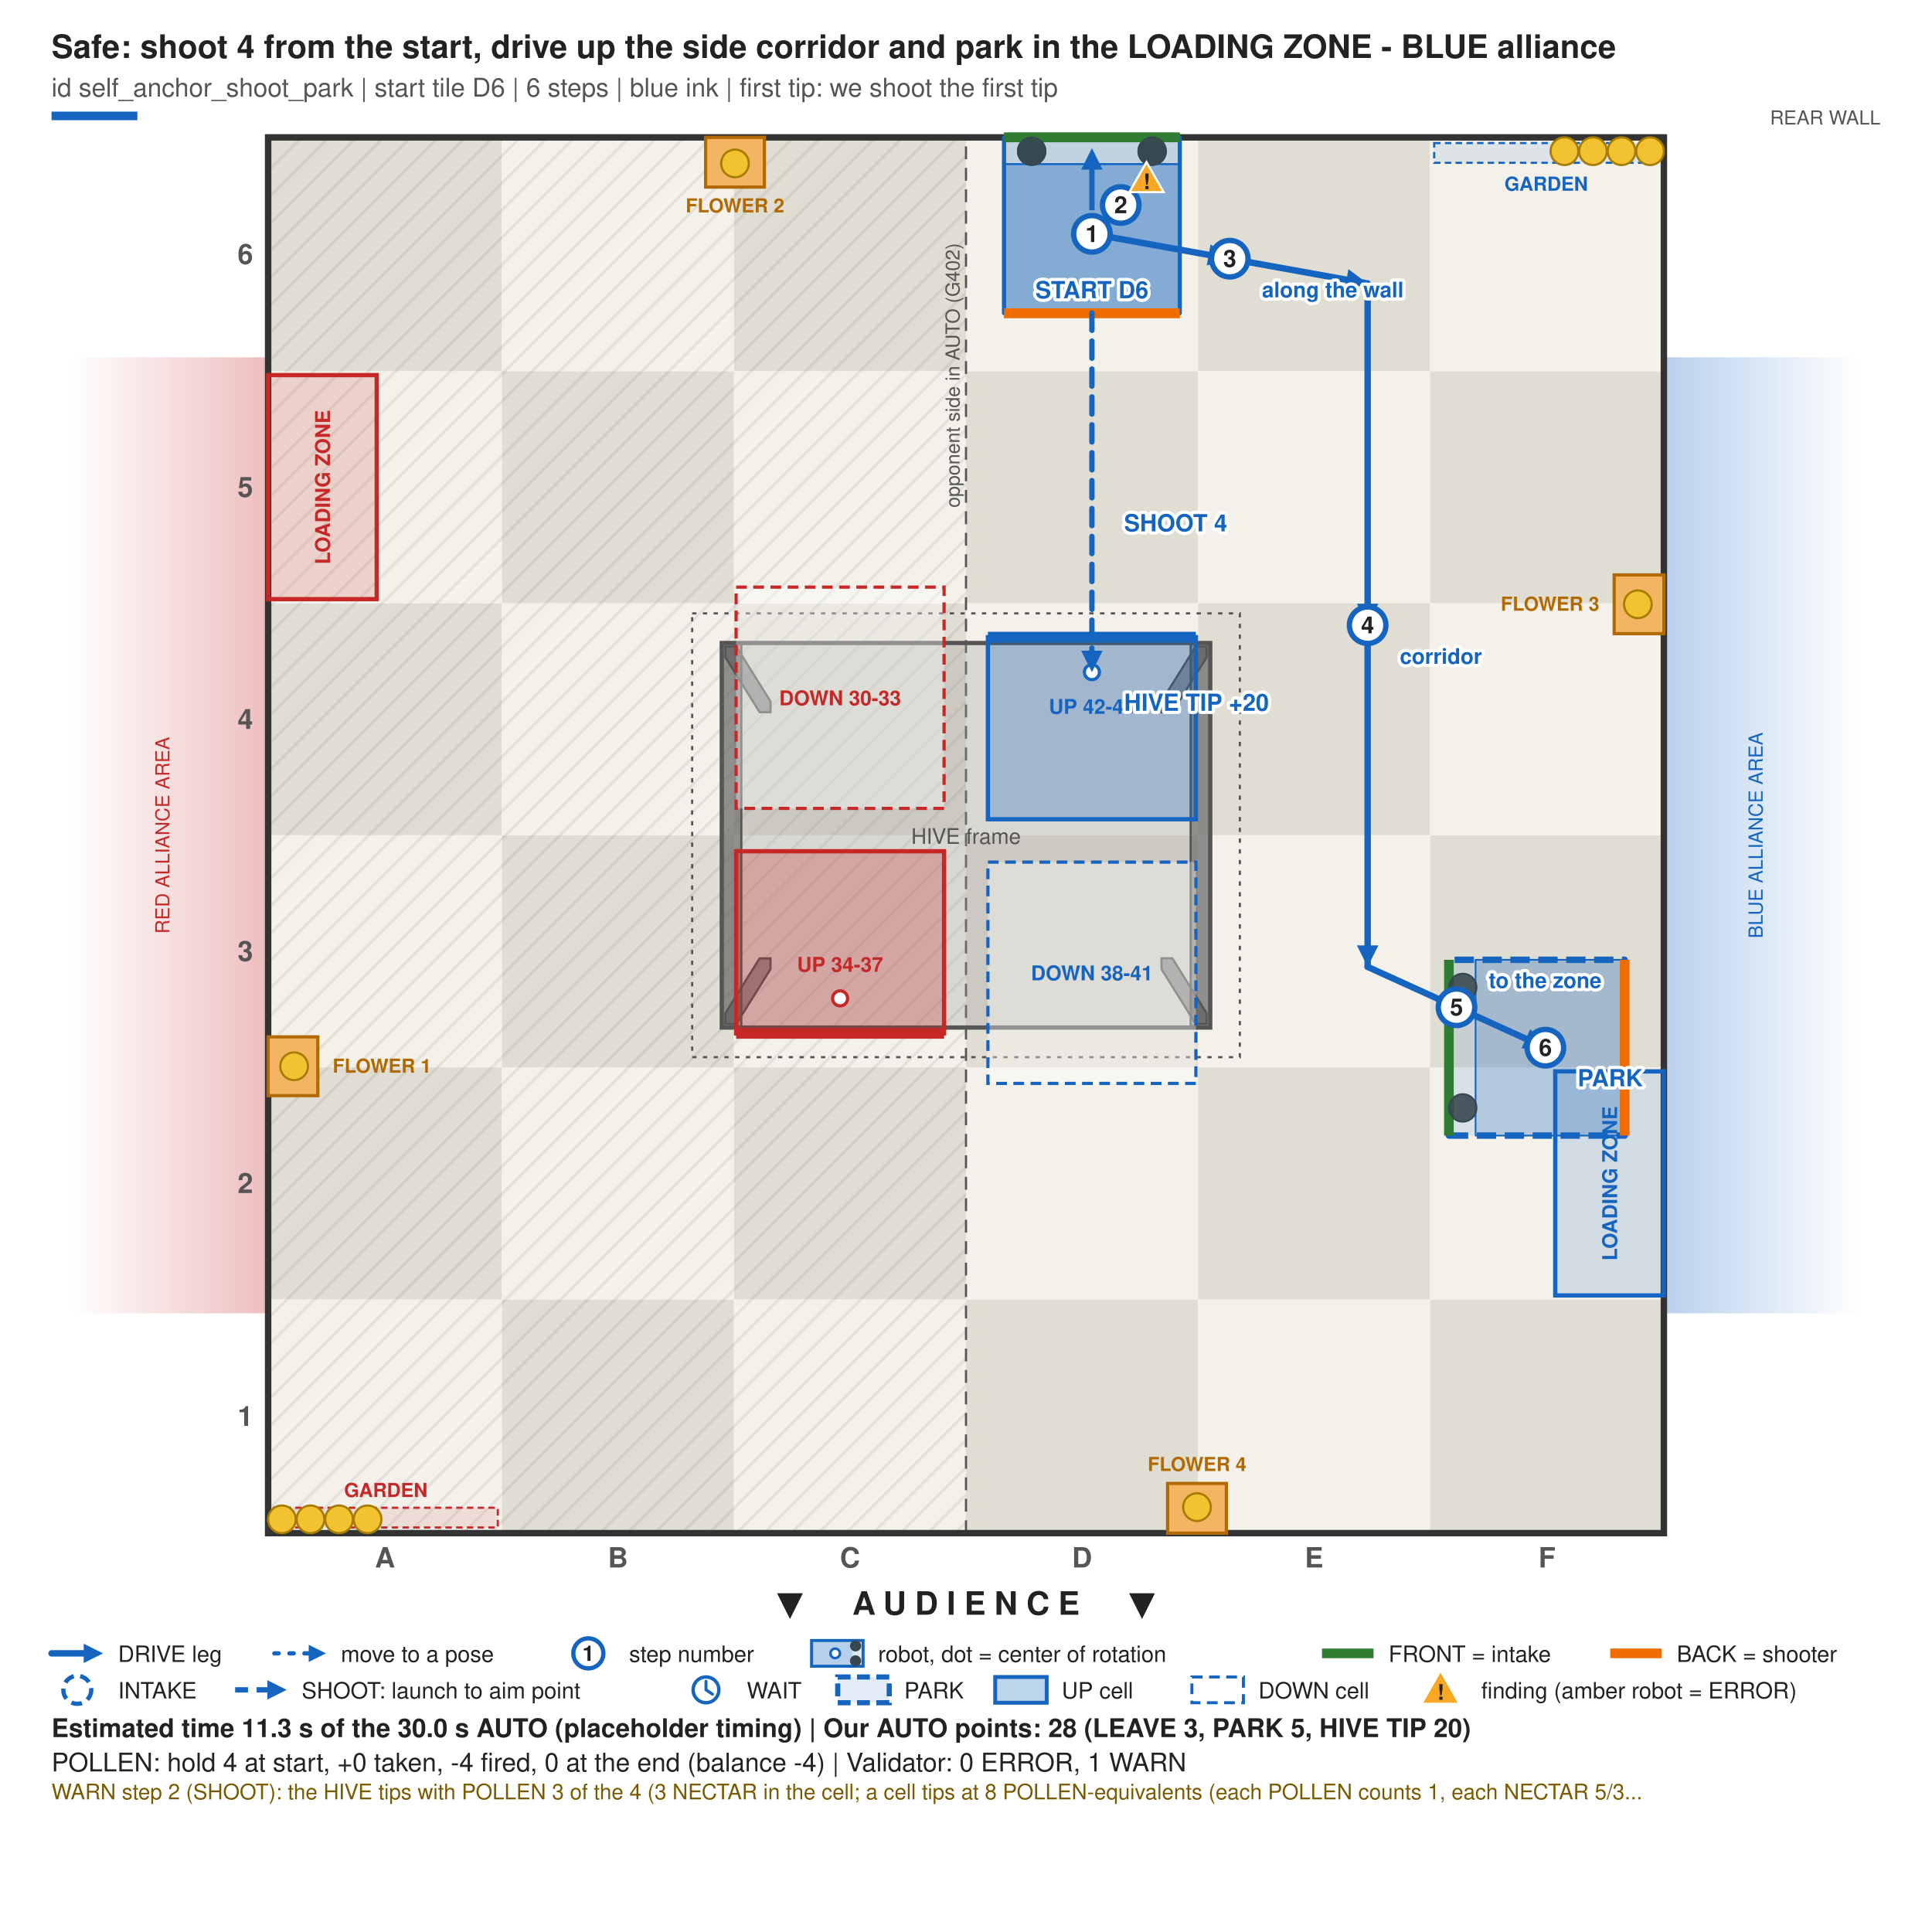
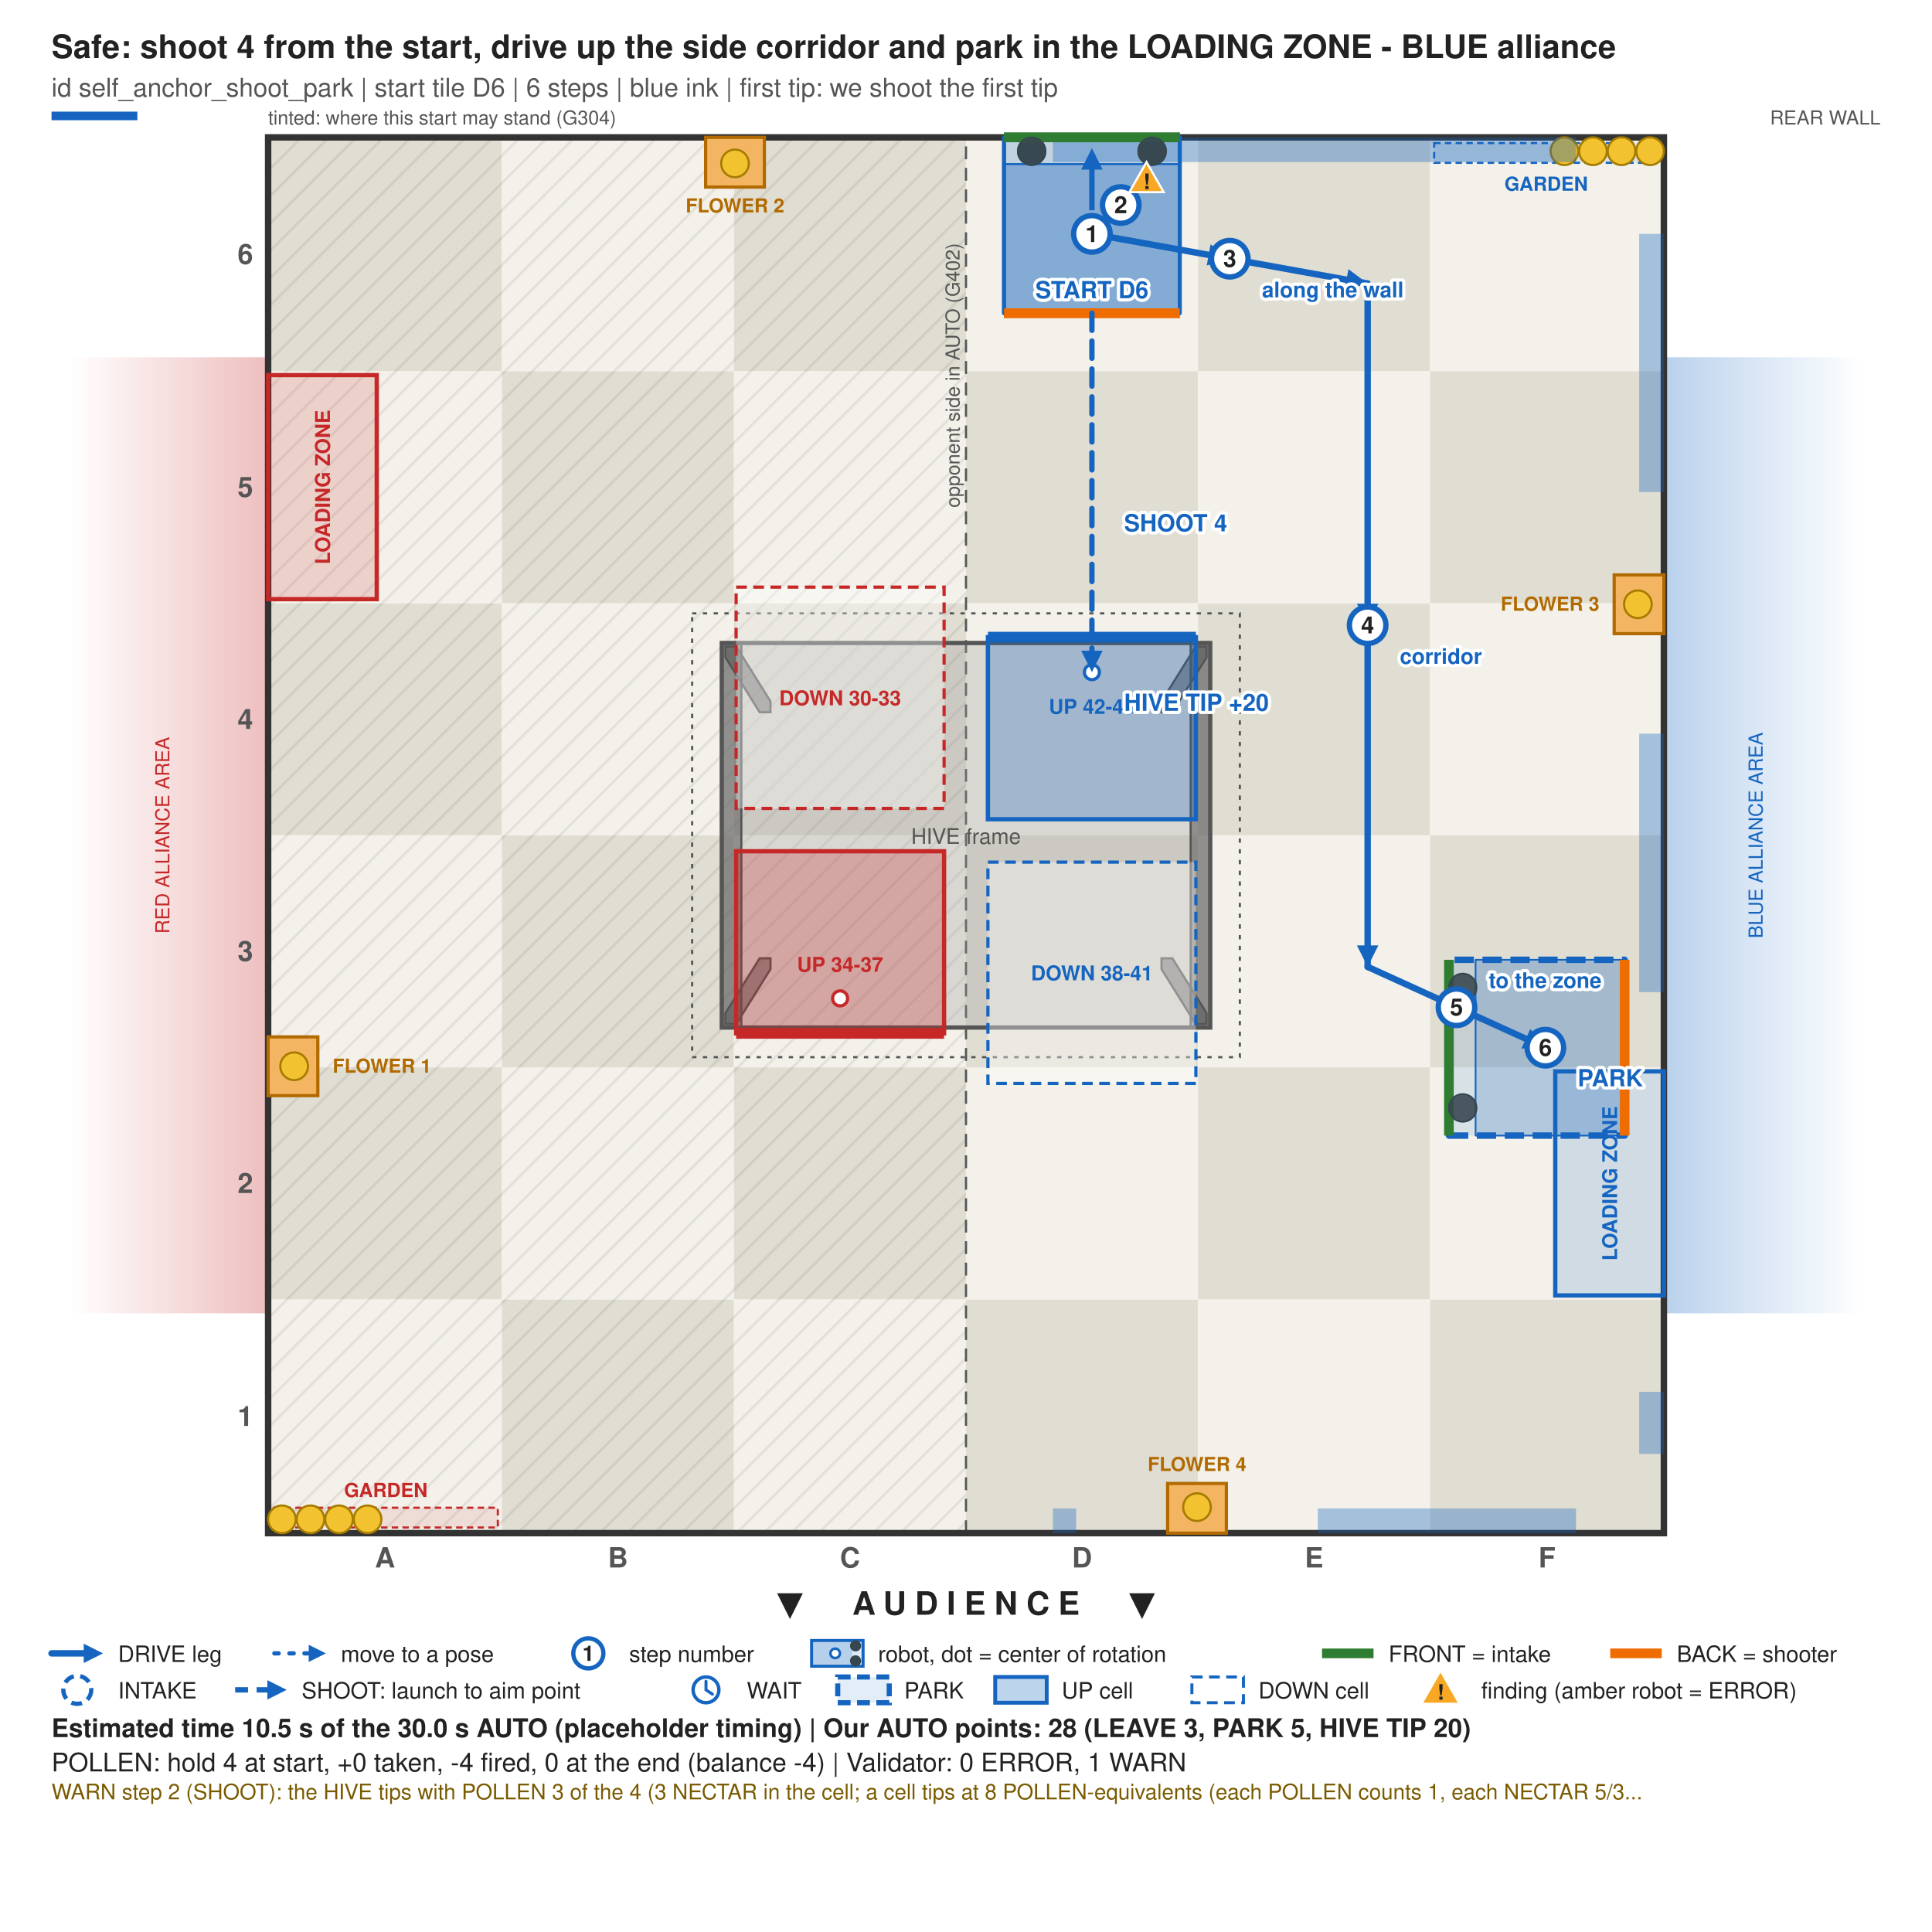
<svg xmlns="http://www.w3.org/2000/svg" viewBox="0 0 900 900" width="900" height="900" role="img" aria-labelledby="svg-title svg-desc" font-family="Helvetica, Arial, sans-serif">
  <defs>
    <linearGradient id="area-red" x1="1" y1="0" x2="0" y2="0">
      <stop offset="0" stop-color="#c62828" stop-opacity="0.30" />
      <stop offset="1" stop-color="#c62828" stop-opacity="0" />
    </linearGradient>
    <linearGradient id="area-blue" x1="0" y1="0" x2="1" y2="0">
      <stop offset="0" stop-color="#1565c0" stop-opacity="0.30" />
      <stop offset="1" stop-color="#1565c0" stop-opacity="0" />
    </linearGradient>
    <pattern id="opponent-hatch" width="9" height="9" patternUnits="userSpaceOnUse" patternTransform="rotate(45)">
      <line x1="0" y1="0" x2="0" y2="9" stroke="#000000" stroke-opacity="0.07" stroke-width="2.5" />
    </pattern>
  </defs>
  <rect id="background" x="0" y="0" width="900" height="900" fill="#ffffff" />
  <text id="title" x="24" y="27" font-size="15.06" font-weight="bold" fill="#222222">Safe: shoot 4 from the start, drive up the side corridor and park in the LOADING ZONE - BLUE alliance</text>
  <text id="subtitle" x="24" y="45" font-size="12" fill="#555555">id self_anchor_shoot_park  |  start tile D6  |  6 steps  |  blue ink  |  first tip: we shoot the first tip</text>
  <rect x="24" y="52" width="40" height="4" fill="#1565c0" />
  <g id="field">
    <rect class="alliance-area" data-alliance="RED" x="32.9" y="166.43" width="92" height="445.37" fill="url(#area-red)" />
    <rect class="alliance-area" data-alliance="BLUE" x="775.1" y="166.43" width="92" height="445.37" fill="url(#area-blue)" />
    <text x="78.9" y="389.12" font-size="9" fill="#c62828" text-anchor="middle" transform="rotate(-90 78.9 389.12)">RED ALLIANCE AREA</text>
    <text x="821.1" y="389.12" font-size="9" fill="#1565c0" text-anchor="middle" transform="rotate(-90 821.1 389.12)">BLUE ALLIANCE AREA</text>
    <rect class="tile" data-tile="A1" x="124.9" y="605.3" width="108.9" height="108.9" fill="#f3f1ea" />
    <rect class="tile" data-tile="A2" x="124.9" y="497.2" width="108.9" height="108.1" fill="#e0ddd2" />
    <rect class="tile" data-tile="A3" x="124.9" y="389.1" width="108.9" height="108.1" fill="#f3f1ea" />
    <rect class="tile" data-tile="A4" x="124.9" y="281" width="108.9" height="108.1" fill="#e0ddd2" />
    <rect class="tile" data-tile="A5" x="124.9" y="172.9" width="108.9" height="108.1" fill="#f3f1ea" />
    <rect class="tile" data-tile="A6" x="124.9" y="64" width="108.9" height="108.9" fill="#e0ddd2" />
    <rect class="tile" data-tile="B1" x="233.8" y="605.3" width="108.1" height="108.9" fill="#e0ddd2" />
    <rect class="tile" data-tile="B2" x="233.8" y="497.2" width="108.1" height="108.1" fill="#f3f1ea" />
    <rect class="tile" data-tile="B3" x="233.8" y="389.1" width="108.1" height="108.1" fill="#e0ddd2" />
    <rect class="tile" data-tile="B4" x="233.8" y="281" width="108.1" height="108.1" fill="#f3f1ea" />
    <rect class="tile" data-tile="B5" x="233.8" y="172.9" width="108.1" height="108.1" fill="#e0ddd2" />
    <rect class="tile" data-tile="B6" x="233.8" y="64" width="108.1" height="108.9" fill="#f3f1ea" />
    <rect class="tile" data-tile="C1" x="341.9" y="605.3" width="108.1" height="108.9" fill="#f3f1ea" />
    <rect class="tile" data-tile="C2" x="341.9" y="497.2" width="108.1" height="108.1" fill="#e0ddd2" />
    <rect class="tile" data-tile="C3" x="341.9" y="389.1" width="108.1" height="108.1" fill="#f3f1ea" />
    <rect class="tile" data-tile="C4" x="341.9" y="281" width="108.1" height="108.1" fill="#e0ddd2" />
    <rect class="tile" data-tile="C5" x="341.9" y="172.9" width="108.1" height="108.1" fill="#f3f1ea" />
    <rect class="tile" data-tile="C6" x="341.9" y="64" width="108.1" height="108.9" fill="#e0ddd2" />
    <rect class="tile" data-tile="D1" x="450" y="605.3" width="108.1" height="108.9" fill="#e0ddd2" />
    <rect class="tile" data-tile="D2" x="450" y="497.2" width="108.1" height="108.1" fill="#f3f1ea" />
    <rect class="tile" data-tile="D3" x="450" y="389.1" width="108.1" height="108.1" fill="#e0ddd2" />
    <rect class="tile" data-tile="D4" x="450" y="281" width="108.1" height="108.1" fill="#f3f1ea" />
    <rect class="tile" data-tile="D5" x="450" y="172.9" width="108.1" height="108.1" fill="#e0ddd2" />
    <rect class="tile" data-tile="D6" x="450" y="64" width="108.1" height="108.9" fill="#f3f1ea" />
    <rect class="tile" data-tile="E1" x="558.1" y="605.3" width="108.1" height="108.9" fill="#f3f1ea" />
    <rect class="tile" data-tile="E2" x="558.1" y="497.2" width="108.1" height="108.1" fill="#e0ddd2" />
    <rect class="tile" data-tile="E3" x="558.1" y="389.1" width="108.1" height="108.1" fill="#f3f1ea" />
    <rect class="tile" data-tile="E4" x="558.1" y="281" width="108.1" height="108.1" fill="#e0ddd2" />
    <rect class="tile" data-tile="E5" x="558.1" y="172.9" width="108.1" height="108.1" fill="#f3f1ea" />
    <rect class="tile" data-tile="E6" x="558.1" y="64" width="108.1" height="108.9" fill="#e0ddd2" />
    <rect class="tile" data-tile="F1" x="666.2" y="605.3" width="108.9" height="108.9" fill="#e0ddd2" />
    <rect class="tile" data-tile="F2" x="666.2" y="497.2" width="108.9" height="108.1" fill="#f3f1ea" />
    <rect class="tile" data-tile="F3" x="666.2" y="389.1" width="108.9" height="108.1" fill="#e0ddd2" />
    <rect class="tile" data-tile="F4" x="666.2" y="281" width="108.9" height="108.1" fill="#f3f1ea" />
    <rect class="tile" data-tile="F5" x="666.2" y="172.9" width="108.9" height="108.1" fill="#e0ddd2" />
    <rect class="tile" data-tile="F6" x="666.2" y="64" width="108.9" height="108.9" fill="#f3f1ea" />
    <rect id="opponent-side" x="124.9" y="64" width="325.1" height="650.2" fill="url(#opponent-hatch)" />
    <line id="side-line" x1="450" y1="714.2" x2="450" y2="64" stroke="#555555" stroke-width="1" stroke-dasharray="6 4" />
    <text id="opponent-label" x="447" y="174.86" font-size="9" fill="#555555" text-anchor="middle" transform="rotate(-90 447 174.86)">opponent side in AUTO (G402)</text>
    <text class="tile-label" x="179.35" y="730.2" font-size="13" font-weight="bold" text-anchor="middle" fill="#555555">A</text>
    <text class="tile-label" x="287.85" y="730.2" font-size="13" font-weight="bold" text-anchor="middle" fill="#555555">B</text>
    <text class="tile-label" x="395.95" y="730.2" font-size="13" font-weight="bold" text-anchor="middle" fill="#555555">C</text>
    <text class="tile-label" x="504.05" y="730.2" font-size="13" font-weight="bold" text-anchor="middle" fill="#555555">D</text>
    <text class="tile-label" x="612.15" y="730.2" font-size="13" font-weight="bold" text-anchor="middle" fill="#555555">E</text>
    <text class="tile-label" x="720.65" y="730.2" font-size="13" font-weight="bold" text-anchor="middle" fill="#555555">F</text>
    <text class="tile-label" x="117.9" y="664.25" font-size="13" font-weight="bold" text-anchor="end" fill="#555555">1</text>
    <text class="tile-label" x="117.9" y="555.75" font-size="13" font-weight="bold" text-anchor="end" fill="#555555">2</text>
    <text class="tile-label" x="117.9" y="447.65" font-size="13" font-weight="bold" text-anchor="end" fill="#555555">3</text>
    <text class="tile-label" x="117.9" y="339.55" font-size="13" font-weight="bold" text-anchor="end" fill="#555555">4</text>
    <text class="tile-label" x="117.9" y="231.45" font-size="13" font-weight="bold" text-anchor="end" fill="#555555">5</text>
    <text class="tile-label" x="117.9" y="122.95" font-size="13" font-weight="bold" text-anchor="end" fill="#555555">6</text>
    <rect id="field-border" x="124.9" y="64" width="650.2" height="650.2" fill="none" stroke="#333333" stroke-width="3" />
  </g>
  <g id="structures">
    <rect id="hive-frame" x="336.23" y="299.53" width="227.54" height="179.14" fill="#9a9a9a" fill-opacity="0.30" stroke="#555555" stroke-width="2" />
    <rect id="hive-keepout" x="322.43" y="285.73" width="255.14" height="206.74" fill="none" stroke="#555555" stroke-width="1" stroke-dasharray="2 3" />
    <g id="hive-solid">
      <polygon class="hive-foot" points="336.23,478.67 345.35,478.67 345.35,299.53 336.23,299.53" fill="#555555" fill-opacity="0.55" stroke="#555555" stroke-width="1" />
      <polygon class="hive-foot" points="554.65,478.67 563.77,478.67 563.77,299.53 554.65,299.53" fill="#555555" fill-opacity="0.55" stroke="#555555" stroke-width="1" />
      <polygon class="hive-foot" points="337.94,477.01 343,477.01 358.92,451.48 358.92,446.42 353.86,446.42 337.94,471.95" fill="#555555" fill-opacity="0.55" stroke="#555555" stroke-width="1" />
      <polygon class="hive-foot" points="337.94,306.25 353.86,331.78 358.92,331.78 358.92,326.72 343,301.19 337.94,301.19" fill="#555555" fill-opacity="0.55" stroke="#555555" stroke-width="1" />
      <polygon class="hive-foot" points="541.08,451.48 557,477.01 562.06,477.01 562.06,471.95 546.14,446.42 541.08,446.42" fill="#555555" fill-opacity="0.55" stroke="#555555" stroke-width="1" />
      <polygon class="hive-foot" points="541.08,331.78 546.14,331.78 562.06,306.25 562.06,301.19 557,301.19 541.08,326.72" fill="#555555" fill-opacity="0.55" stroke="#555555" stroke-width="1" />
    </g>
    <text x="450" y="393.1" font-size="10" fill="#555555" text-anchor="middle">HIVE frame</text>
    <g class="hive" data-alliance="RED">
      <g class="cell cell-down" data-alliance="RED" data-side="REAR">
        <rect x="342.91" y="273.5" width="96.88" height="103.09" fill="#ffffff" fill-opacity="0.35" stroke="#c62828" stroke-width="1.5" stroke-dasharray="5 3" />
        <text x="391.35" y="328.55" font-size="9.5" font-weight="bold" fill="#c62828" text-anchor="middle">DOWN 30-33</text>
      </g>
      <g class="cell cell-up" data-alliance="RED" data-side="AUDIENCE">
        <rect x="342.91" y="396.55" width="96.88" height="84.82" fill="#c62828" fill-opacity="0.28" stroke="#c62828" stroke-width="2" />
        <line class="cell-opening" x1="342.91" y1="481.38" x2="439.79" y2="481.38" stroke="#c62828" stroke-width="5" />
        <circle class="aim-point" cx="391.35" cy="465.08" r="3.5" fill="#ffffff" stroke="#c62828" stroke-width="1.5" />
        <text x="391.35" y="452.68" font-size="9.5" font-weight="bold" fill="#c62828" text-anchor="middle">UP 34-37</text>
      </g>
    </g>
    <g class="hive" data-alliance="BLUE">
      <g class="cell cell-down" data-alliance="BLUE" data-side="AUDIENCE">
        <rect x="460.21" y="401.61" width="96.88" height="103.09" fill="#ffffff" fill-opacity="0.35" stroke="#1565c0" stroke-width="1.5" stroke-dasharray="5 3" />
        <text x="508.65" y="456.66" font-size="9.5" font-weight="bold" fill="#1565c0" text-anchor="middle">DOWN 38-41</text>
      </g>
      <g class="cell cell-up" data-alliance="BLUE" data-side="REAR">
        <rect x="460.21" y="296.82" width="96.88" height="84.82" fill="#1565c0" fill-opacity="0.28" stroke="#1565c0" stroke-width="2" />
        <line class="cell-opening" x1="460.21" y1="296.82" x2="557.09" y2="296.82" stroke="#1565c0" stroke-width="5" />
        <circle class="aim-point" cx="508.65" cy="313.12" r="3.5" fill="#ffffff" stroke="#1565c0" stroke-width="1.5" />
        <text x="508.65" y="332.52" font-size="9.5" font-weight="bold" fill="#1565c0" text-anchor="middle">UP 42-45</text>
      </g>
    </g>
    <g class="flower" data-flower="1">
      <rect x="124.9" y="483.02" width="23.15" height="27.37" fill="#f3b562" stroke="#b26a00" stroke-width="1.5" />
      <circle cx="137.02" cy="496.71" r="6.44" fill="#f2c230" stroke="#a67c00" stroke-width="1" />
      <text x="154.95" y="499.71" font-size="9" fill="#b26a00" font-weight="bold" text-anchor="start">FLOWER 1</text>
    </g>
    <g class="flower" data-flower="2">
      <rect x="328.71" y="64" width="27.37" height="23.15" fill="#f3b562" stroke="#b26a00" stroke-width="1.5" />
      <circle cx="342.39" cy="76.12" r="6.44" fill="#f2c230" stroke="#a67c00" stroke-width="1" />
      <text x="342.39" y="98.95" font-size="9" fill="#b26a00" font-weight="bold" text-anchor="middle">FLOWER 2</text>
    </g>
    <g class="flower" data-flower="3">
      <rect x="751.95" y="267.81" width="23.15" height="27.37" fill="#f3b562" stroke="#b26a00" stroke-width="1.5" />
      <circle cx="762.98" cy="281.49" r="6.44" fill="#f2c230" stroke="#a67c00" stroke-width="1" />
      <text x="745.05" y="284.49" font-size="9" fill="#b26a00" font-weight="bold" text-anchor="end">FLOWER 3</text>
    </g>
    <g class="flower" data-flower="4">
      <rect x="543.92" y="691.05" width="27.37" height="23.15" fill="#f3b562" stroke="#b26a00" stroke-width="1.5" />
      <circle cx="557.61" cy="702.08" r="6.44" fill="#f2c230" stroke="#a67c00" stroke-width="1" />
      <text x="557.61" y="685.25" font-size="9" fill="#b26a00" font-weight="bold" text-anchor="middle">FLOWER 4</text>
    </g>
    <g class="garden" data-alliance="RED">
      <rect x="127.54" y="702.36" width="104.37" height="9.2" fill="#c62828" fill-opacity="0.10" stroke="#c62828" stroke-width="1" stroke-dasharray="3 2" />
      <circle class="pollen" cx="131.34" cy="707.76" r="6.44" fill="#f2c230" stroke="#a67c00" stroke-width="1" />
      <circle class="pollen" cx="144.63" cy="707.76" r="6.44" fill="#f2c230" stroke="#a67c00" stroke-width="1" />
      <circle class="pollen" cx="157.93" cy="707.76" r="6.44" fill="#f2c230" stroke="#a67c00" stroke-width="1" />
      <circle class="pollen" cx="171.22" cy="707.76" r="6.44" fill="#f2c230" stroke="#a67c00" stroke-width="1" />
      <text x="179.73" y="697.36" font-size="9" fill="#c62828" text-anchor="middle" font-weight="bold">GARDEN</text>
    </g>
    <g class="loading-zone" data-alliance="RED">
      <rect x="124.9" y="174.74" width="50.6" height="104.37" fill="#c62828" fill-opacity="0.16" stroke="#c62828" stroke-width="2" />
      <text x="150.2" y="230.43" font-size="9.5" font-weight="bold" fill="#c62828" text-anchor="middle" transform="rotate(-90 150.2 226.93)">LOADING ZONE</text>
    </g>
    <g class="garden" data-alliance="BLUE">
      <rect x="668.09" y="66.64" width="104.37" height="9.2" fill="#1565c0" fill-opacity="0.10" stroke="#1565c0" stroke-width="1" stroke-dasharray="3 2" />
      <circle class="pollen" cx="768.66" cy="70.44" r="6.44" fill="#f2c230" stroke="#a67c00" stroke-width="1" />
      <circle class="pollen" cx="755.37" cy="70.44" r="6.44" fill="#f2c230" stroke="#a67c00" stroke-width="1" />
      <circle class="pollen" cx="742.07" cy="70.44" r="6.44" fill="#f2c230" stroke="#a67c00" stroke-width="1" />
      <circle class="pollen" cx="728.78" cy="70.44" r="6.44" fill="#f2c230" stroke="#a67c00" stroke-width="1" />
      <text x="720.27" y="88.84" font-size="9" fill="#1565c0" text-anchor="middle" font-weight="bold">GARDEN</text>
    </g>
    <g class="loading-zone" data-alliance="BLUE">
      <rect x="724.5" y="499.09" width="50.6" height="104.37" fill="#1565c0" fill-opacity="0.16" stroke="#1565c0" stroke-width="2" />
      <text x="749.8" y="554.77" font-size="9.5" font-weight="bold" fill="#1565c0" text-anchor="middle" transform="rotate(-90 749.8 551.27)">LOADING ZONE</text>
    </g>
    <text id="audience-label" x="450" y="752.2" font-size="15" font-weight="bold" letter-spacing="4" text-anchor="middle" fill="#222222">AUDIENCE</text>
    <polygon class="compass-arrow" points="362,742.2 374,742.2 368,754.2" fill="#222222" />
    <polygon class="compass-arrow" points="526,742.2 538,742.2 532,754.2" fill="#222222" />
    <text x="876" y="58" font-size="9" fill="#555555" text-anchor="end">REAR WALL</text>
  </g>
+   <g id="start-bands" data-heading="90">
+     <rect class="start-band" data-wall="BLUE" data-from="8.03" data-to="14.3" x="763.6" y="648.4" width="11.5" height="28.86" fill="#1565c0" fill-opacity="0.35" />
+     <rect class="start-band" data-wall="BLUE" data-from="54.79" data-to="80.96" x="763.6" y="341.78" width="11.5" height="120.37" fill="#1565c0" fill-opacity="0.35" />
+     <rect class="start-band" data-wall="BLUE" data-from="105.43" data-to="131.58" x="763.6" y="108.94" width="11.5" height="120.27" fill="#1565c0" fill-opacity="0.35" />
+     <rect class="start-band" data-wall="AUDIENCE" data-from="79.47" data-to="81.83" x="490.48" y="702.7" width="10.85" height="11.5" fill="#1565c0" fill-opacity="0.35" />
+     <rect class="start-band" data-wall="AUDIENCE" data-from="106.3" data-to="132.45" x="613.89" y="702.7" width="120.27" height="11.5" fill="#1565c0" fill-opacity="0.35" />
+     <rect class="start-band" data-wall="REAR" data-from="79.47" data-to="132.45" x="490.48" y="64" width="243.68" height="11.5" fill="#1565c0" fill-opacity="0.35" />
+     <text class="start-band-label" x="124.9" y="58" font-size="9" fill="#555555">tinted: where this start may stand (G304)</text>
+   </g>
  <g id="route" data-ink="#1565c0" data-alliance="BLUE" data-route="self_anchor_shoot_park">
    <g class="drive-leg" data-step="3" data-mode="CONSTANT">
      <path class="leg" d="M 508.65 108.94 L 637.1 132.08" fill="none" stroke="#1565c0" stroke-width="3" stroke-linecap="round" stroke-linejoin="round" />
      <polygon class="arrowhead" points="572.88,120.51 562.15,123.66 563.92,113.82" fill="#1565c0" />
      <polygon class="arrowhead" points="637.1,132.08 626.37,135.23 628.15,125.39" fill="#1565c0" />
    </g>
    <g class="drive-leg" data-step="4" data-mode="REVERSE_TANGENT">
      <path class="leg" d="M 637.1 132.08 L 637.1 450.4" fill="none" stroke="#1565c0" stroke-width="3" stroke-linecap="round" stroke-linejoin="round" />
      <polygon class="arrowhead" points="637.1,291.24 632.1,281.24 642.1,281.24" fill="#1565c0" />
      <polygon class="arrowhead" points="637.1,450.4 632.1,440.4 642.1,440.4" fill="#1565c0" />
    </g>
    <g class="drive-leg" data-step="5" data-mode="LINEAR">
      <path class="leg" d="M 637.1 450.4 L 719.9 488.05" fill="none" stroke="#1565c0" stroke-width="3" stroke-linecap="round" stroke-linejoin="round" />
      <polygon class="arrowhead" points="719.9,488.05 708.73,488.46 712.87,479.36" fill="#1565c0" />
    </g>
    <g id="start-footprint" class="footprint start" data-step="1">
      <polygon class="outline" points="467.71,64 467.71,145.88 549.59,145.88 549.59,64" fill="#1565c0" fill-opacity="0.14" stroke="#1565c0" stroke-width="1.8" stroke-linejoin="round" />
      <polygon class="chassis" points="467.71,76.42 467.71,145.88 549.59,145.88 549.59,76.42" fill="#1565c0" fill-opacity="0.2" stroke="#1565c0" stroke-width="0.8" stroke-linejoin="round" />
      <line class="front-edge" x1="467.71" y1="64" x2="549.59" y2="64" stroke="#2e7d32" stroke-width="4.5" />
      <line class="back-edge" x1="467.71" y1="145.88" x2="549.59" y2="145.88" stroke="#ef6c00" stroke-width="4.5" />
      <circle class="wheel" data-wheel="LEFT" cx="480.59" cy="70.44" r="6.44" fill="#37474f" fill-opacity="0.88" stroke="#37474f" stroke-width="0.8" />
      <circle class="wheel" data-wheel="RIGHT" cx="536.71" cy="70.44" r="6.44" fill="#37474f" fill-opacity="0.88" stroke="#37474f" stroke-width="0.8" />
      <g class="pose-point" data-x="83.42" data-y="131.58">
        <circle cx="508.65" cy="108.94" r="3.4" fill="#ffffff" fill-opacity="0.92" stroke="#1565c0" stroke-width="1.6" />
        <line x1="505.25" y1="108.94" x2="512.05" y2="108.94" stroke="#1565c0" stroke-width="1" />
        <line x1="508.65" y1="105.54" x2="508.65" y2="112.34" stroke="#1565c0" stroke-width="1" />
      </g>
      <line class="heading-arrow" x1="508.65" y1="97.94" x2="508.65" y2="77" stroke="#1565c0" stroke-width="2.5" />
      <polygon class="arrowhead" points="508.65,69 513.65,79 503.65,79" fill="#1565c0" />
    </g>
    <g class="shoot-pose" data-step="2" data-nominal="false">
      <polygon class="outline" points="467.71,64 467.71,145.88 549.59,145.88 549.59,64" fill="#1565c0" fill-opacity="0.1" stroke="#1565c0" stroke-width="1.8" stroke-linejoin="round" />
      <polygon class="chassis" points="467.71,76.42 467.71,145.88 549.59,145.88 549.59,76.42" fill="#1565c0" fill-opacity="0.2" stroke="#1565c0" stroke-width="0.8" stroke-linejoin="round" />
      <line class="front-edge" x1="467.71" y1="64" x2="549.59" y2="64" stroke="#2e7d32" stroke-width="4.5" />
      <line class="back-edge" x1="467.71" y1="145.88" x2="549.59" y2="145.88" stroke="#ef6c00" stroke-width="4.5" />
      <circle class="wheel" data-wheel="LEFT" cx="480.59" cy="70.44" r="6.44" fill="#37474f" fill-opacity="0.88" stroke="#37474f" stroke-width="0.8" />
      <circle class="wheel" data-wheel="RIGHT" cx="536.71" cy="70.44" r="6.44" fill="#37474f" fill-opacity="0.88" stroke="#37474f" stroke-width="0.8" />
      <g class="pose-point" data-x="83.42" data-y="131.58">
        <circle cx="508.65" cy="108.94" r="3.4" fill="#ffffff" fill-opacity="0.92" stroke="#1565c0" stroke-width="1.6" />
        <line x1="505.25" y1="108.94" x2="512.05" y2="108.94" stroke="#1565c0" stroke-width="1" />
        <line x1="508.65" y1="105.54" x2="508.65" y2="112.34" stroke="#1565c0" stroke-width="1" />
      </g>
      <line class="shot" x1="508.65" y1="145.88" x2="508.65" y2="304.12" stroke="#1565c0" stroke-width="2.5" stroke-dasharray="8 5" stroke-linecap="round" />
      <polygon class="arrowhead" points="508.65,313.12 503.65,303.12 513.65,303.12" fill="#1565c0" />
    </g>
    <g class="park-outline" data-step="6">
      <polygon class="outline" points="674.96,528.99 756.84,528.99 756.84,447.11 674.96,447.11" fill="#1565c0" fill-opacity="0.12" stroke="#1565c0" stroke-width="3" stroke-dasharray="9 4" stroke-linejoin="round" />
      <polygon class="chassis" points="687.38,528.99 756.84,528.99 756.84,447.11 687.38,447.11" fill="#1565c0" fill-opacity="0.2" stroke="#1565c0" stroke-width="0.8" stroke-linejoin="round" />
      <line class="front-edge" x1="674.96" y1="528.99" x2="674.96" y2="447.11" stroke="#2e7d32" stroke-width="4.5" />
      <line class="back-edge" x1="756.84" y1="528.99" x2="756.84" y2="447.11" stroke="#ef6c00" stroke-width="4.5" />
      <circle class="wheel" data-wheel="LEFT" cx="681.4" cy="516.11" r="6.44" fill="#37474f" fill-opacity="0.88" stroke="#37474f" stroke-width="0.8" />
      <circle class="wheel" data-wheel="RIGHT" cx="681.4" cy="459.99" r="6.44" fill="#37474f" fill-opacity="0.88" stroke="#37474f" stroke-width="0.8" />
      <g class="pose-point" data-x="129.35" data-y="49.16">
        <circle cx="719.9" cy="488.05" r="3.4" fill="#ffffff" fill-opacity="0.92" stroke="#1565c0" stroke-width="1.6" />
        <line x1="716.5" y1="488.05" x2="723.3" y2="488.05" stroke="#1565c0" stroke-width="1" />
        <line x1="719.9" y1="484.65" x2="719.9" y2="491.45" stroke="#1565c0" stroke-width="1" />
      </g>
    </g>
    <g id="badges">
      <g class="badge" data-step="1" data-kind="START">
        <circle cx="508.65" cy="108.94" r="8.5" fill="#ffffff" stroke="#1565c0" stroke-width="2.5" />
        <text x="508.65" y="112.74" font-size="11" font-weight="bold" text-anchor="middle" fill="#222222">1</text>
      </g>
      <g class="badge" data-step="2" data-kind="SHOOT">
        <circle cx="522.09" cy="95.51" r="8.5" fill="#ffffff" stroke="#1565c0" stroke-width="2.5" />
        <text x="522.09" y="99.31" font-size="11" font-weight="bold" text-anchor="middle" fill="#222222">2</text>
      </g>
      <g class="badge" data-step="3" data-kind="DRIVE">
        <circle cx="572.88" cy="120.51" r="8.5" fill="#ffffff" stroke="#1565c0" stroke-width="2.5" />
        <text x="572.88" y="124.31" font-size="11" font-weight="bold" text-anchor="middle" fill="#222222">3</text>
      </g>
      <g class="badge" data-step="4" data-kind="DRIVE">
        <circle cx="637.1" cy="291.24" r="8.5" fill="#ffffff" stroke="#1565c0" stroke-width="2.5" />
        <text x="637.1" y="295.04" font-size="11" font-weight="bold" text-anchor="middle" fill="#222222">4</text>
      </g>
      <g class="badge" data-step="5" data-kind="DRIVE">
        <circle cx="678.5" cy="469.22" r="8.5" fill="#ffffff" stroke="#1565c0" stroke-width="2.5" />
        <text x="678.5" y="473.02" font-size="11" font-weight="bold" text-anchor="middle" fill="#222222">5</text>
      </g>
      <g class="badge" data-step="6" data-kind="PARK">
        <circle cx="719.9" cy="488.05" r="8.5" fill="#ffffff" stroke="#1565c0" stroke-width="2.5" />
        <text x="719.9" y="491.85" font-size="11" font-weight="bold" text-anchor="middle" fill="#222222">6</text>
      </g>
    </g>
    <g id="step-labels">
      <text class="step-label" x="508.65" y="138.94" font-size="11" font-weight="bold" fill="#1565c0" text-anchor="middle" stroke="#ffffff" stroke-width="3" stroke-linejoin="round" paint-order="stroke">START D6</text>
      <text class="step-label" x="523.65" y="247.5" font-size="11" font-weight="bold" fill="#1565c0" text-anchor="start" stroke="#ffffff" stroke-width="3" stroke-linejoin="round" paint-order="stroke">SHOOT 4</text>
      <text class="step-label" x="523.65" y="331.12" font-size="11" font-weight="bold" fill="#1565c0" text-anchor="start" stroke="#ffffff" stroke-width="3" stroke-linejoin="round" paint-order="stroke">HIVE TIP +20</text>
      <text class="step-label" x="587.88" y="138.51" font-size="10" font-weight="bold" fill="#1565c0" text-anchor="start" stroke="#ffffff" stroke-width="3" stroke-linejoin="round" paint-order="stroke">along the wall</text>
      <text class="step-label" x="652.1" y="309.24" font-size="10" font-weight="bold" fill="#1565c0" text-anchor="start" stroke="#ffffff" stroke-width="3" stroke-linejoin="round" paint-order="stroke">corridor</text>
      <text class="step-label" x="693.5" y="460.22" font-size="10" font-weight="bold" fill="#1565c0" text-anchor="start" stroke="#ffffff" stroke-width="3" stroke-linejoin="round" paint-order="stroke">to the zone</text>
      <text class="step-label" x="734.9" y="506.05" font-size="11" font-weight="bold" fill="#1565c0" text-anchor="start" stroke="#ffffff" stroke-width="3" stroke-linejoin="round" paint-order="stroke">PARK</text>
    </g>
    <g id="issue-marks">
      <g class="issue-mark" data-step="2" data-severity="WARN">
        <polygon points="534.09,75.51 542.09,89.51 526.09,89.51" fill="#f9a825" stroke="#ffffff" stroke-width="1" />
        <text x="534.09" y="88.11" font-size="10" font-weight="bold" text-anchor="middle" fill="#222222">!</text>
      </g>
    </g>
  </g>
  <g id="legend">
    <g class="legend-item" data-icon="drive">
      <line x1="24" y1="770.2" x2="40" y2="770.2" stroke="#1565c0" stroke-width="3" stroke-linecap="round" />
      <polygon class="arrowhead" points="48,770.2 39,774.7 39,765.7" fill="#1565c0" />
      <text x="55" y="774.2" font-size="10.5" fill="#222222">DRIVE leg</text>
    </g>
    <g class="legend-item" data-icon="approach">
      <line x1="127.81" y1="770.2" x2="143.81" y2="770.2" stroke="#1565c0" stroke-width="2" stroke-dasharray="2 5" stroke-linecap="round" />
      <polygon class="arrowhead" points="151.81,770.2 143.81,774.2 143.81,766.2" fill="#1565c0" />
      <text x="158.81" y="774.2" font-size="10.5" fill="#222222">move to a pose</text>
    </g>
    <g class="legend-item" data-icon="badge">
      <circle cx="274.07" cy="770.2" r="7" fill="#ffffff" stroke="#1565c0" stroke-width="2" />
      <text x="274.07" y="773.7" font-size="10" font-weight="bold" text-anchor="middle" fill="#222222">1</text>
      <text x="293.07" y="774.2" font-size="10.5" fill="#222222">step number</text>
    </g>
    <g class="legend-item" data-icon="robot">
      <rect x="378.06" y="764.2" width="24" height="12" fill="#1565c0" fill-opacity="0.14" stroke="#1565c0" stroke-width="1.4" />
      <rect x="378.06" y="764.2" width="19" height="12" fill="#1565c0" fill-opacity="0.2" />
      <circle cx="398.56" cy="766.7" r="2.6" fill="#37474f" />
      <circle cx="398.56" cy="773.7" r="2.6" fill="#37474f" />
      <circle cx="389.06" cy="770.2" r="2.2" fill="#ffffff" stroke="#1565c0" stroke-width="1.2" />
      <text x="409.06" y="774.2" font-size="10.5" fill="#222222">robot, dot = center of rotation</text>
    </g>
    <g class="legend-item" data-icon="front">
      <line x1="615.85" y1="770.2" x2="639.85" y2="770.2" stroke="#2e7d32" stroke-width="4.5" />
      <text x="646.85" y="774.2" font-size="10.5" fill="#222222">FRONT = intake</text>
    </g>
    <g class="legend-item" data-icon="back">
      <line x1="750.11" y1="770.2" x2="774.11" y2="770.2" stroke="#ef6c00" stroke-width="4.5" />
      <text x="781.11" y="774.2" font-size="10.5" fill="#222222">BACK = shooter</text>
    </g>
    <g class="legend-item" data-icon="intake">
      <circle cx="36" cy="787.2" r="6.5" fill="none" stroke="#1565c0" stroke-width="2" stroke-dasharray="5 3" />
      <text x="55" y="791.2" font-size="10.5" fill="#222222">INTAKE</text>
    </g>
    <g class="legend-item" data-icon="shoot">
      <line x1="109.54" y1="787.2" x2="125.54" y2="787.2" stroke="#1565c0" stroke-width="2.5" stroke-dasharray="6 4" />
      <polygon class="arrowhead" points="133.54,787.2 124.54,791.7 124.54,782.7" fill="#1565c0" />
      <text x="140.54" y="791.2" font-size="10.5" fill="#222222">SHOOT: launch to aim point</text>
    </g>
    <g class="legend-item" data-icon="wait">
      <circle cx="328.88" cy="787.2" r="6" fill="#ffffff" stroke="#1565c0" stroke-width="1.6" />
      <polyline points="328.88,783.2 328.88,787.2 331.88,789.2" fill="none" stroke="#1565c0" stroke-width="1.4" stroke-linecap="round" />
      <text x="347.88" y="791.2" font-size="10.5" fill="#222222">WAIT</text>
    </g>
    <g class="legend-item" data-icon="park">
      <rect x="390.24" y="781.2" width="24" height="12" fill="#1565c0" fill-opacity="0.12" stroke="#1565c0" stroke-width="2.4" stroke-dasharray="6 3" />
      <text x="421.24" y="791.2" font-size="10.5" fill="#222222">PARK</text>
    </g>
    <g class="legend-item" data-icon="up">
      <rect x="463.6" y="781.2" width="24" height="12" fill="#1565c0" fill-opacity="0.28" stroke="#1565c0" stroke-width="1.8" />
      <text x="494.6" y="791.2" font-size="10.5" fill="#222222">UP cell</text>
    </g>
    <g class="legend-item" data-icon="down">
      <rect x="555.23" y="781.2" width="24" height="12" fill="#ffffff" fill-opacity="0.35" stroke="#1565c0" stroke-width="1.4" stroke-dasharray="5 3" />
      <text x="586.23" y="791.2" font-size="10.5" fill="#222222">DOWN cell</text>
    </g>
    <g class="legend-item" data-icon="issue">
      <polygon points="671.04,779.2 679.04,793.2 663.04,793.2" fill="#f9a825" />
      <text x="671.04" y="791.8" font-size="10" font-weight="bold" text-anchor="middle" fill="#222222">!</text>
      <text x="690.04" y="791.2" font-size="10.5" fill="#222222">finding (amber robot = ERROR)</text>
    </g>
  </g>
  <g id="footer">
-     <text id="footer-metrics" x="24" y="809.2" font-size="12" font-weight="bold" fill="#222222">Estimated time 11.3 s of the 30.0 s AUTO (placeholder timing)   |   Our AUTO points: 28  (LEAVE 3, PARK 5, HIVE TIP 20)</text>
+     <text id="footer-metrics" x="24" y="809.2" font-size="12" font-weight="bold" fill="#222222">Estimated time 10.5 s of the 30.0 s AUTO (placeholder timing)   |   Our AUTO points: 28  (LEAVE 3, PARK 5, HIVE TIP 20)</text>
    <text id="footer-pollen" x="24" y="825.2" font-size="12" fill="#222222">POLLEN: hold 4 at start, +0 taken, -4 fired, 0 at the end (balance -4)   |   Validator: 0 ERROR, 1 WARN</text>
    <g class="issue-line" data-severity="WARN">
      <text x="24" y="838.2" font-size="10" fill="#7a5a00">WARN step 2 (SHOOT): the HIVE tips with POLLEN 3 of the 4 (3 NECTAR in the cell; a cell tips at 8 POLLEN-equivalents (each POLLEN counts 1, each NECTAR 5/3...</text>
    </g>
  </g>
</svg>
